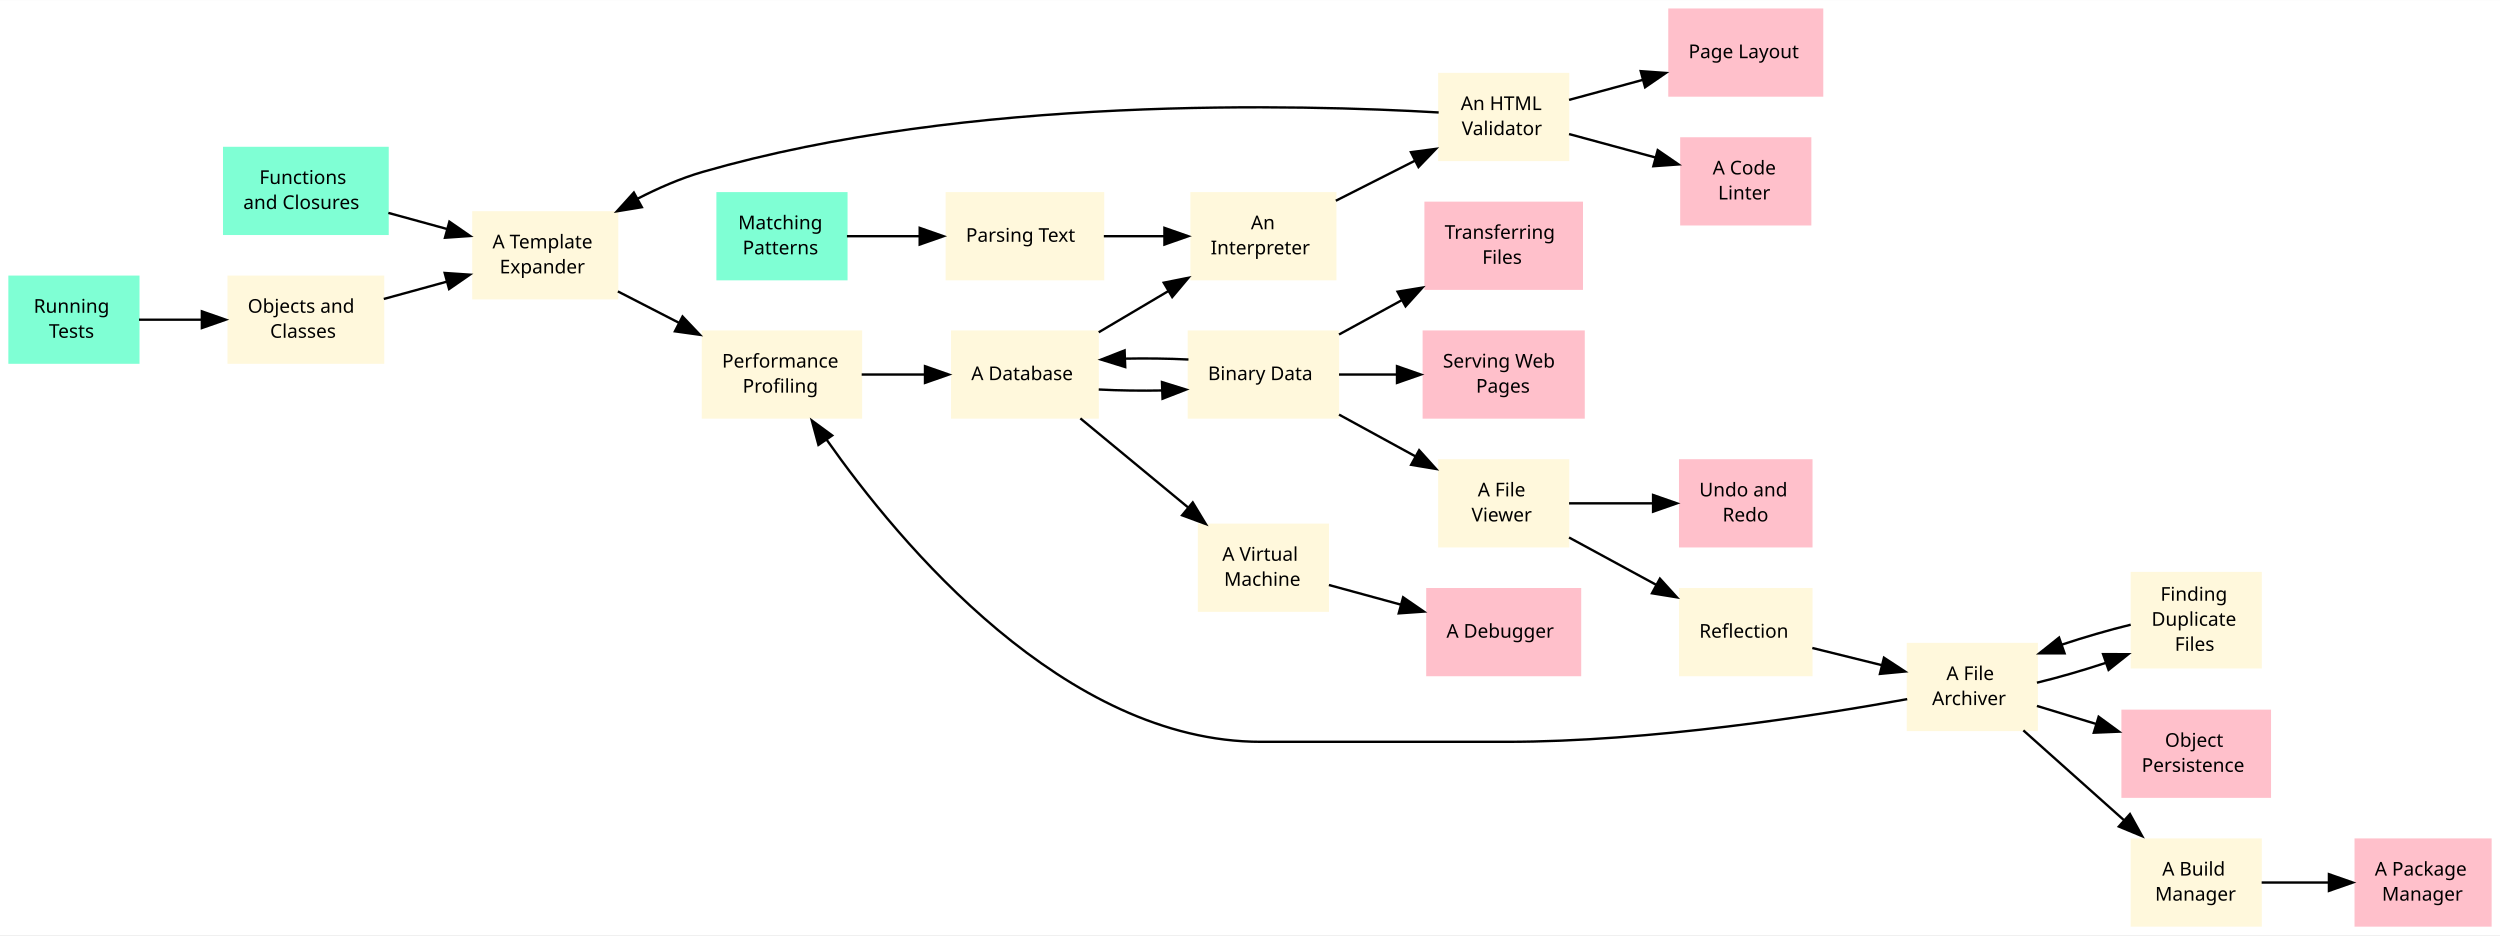
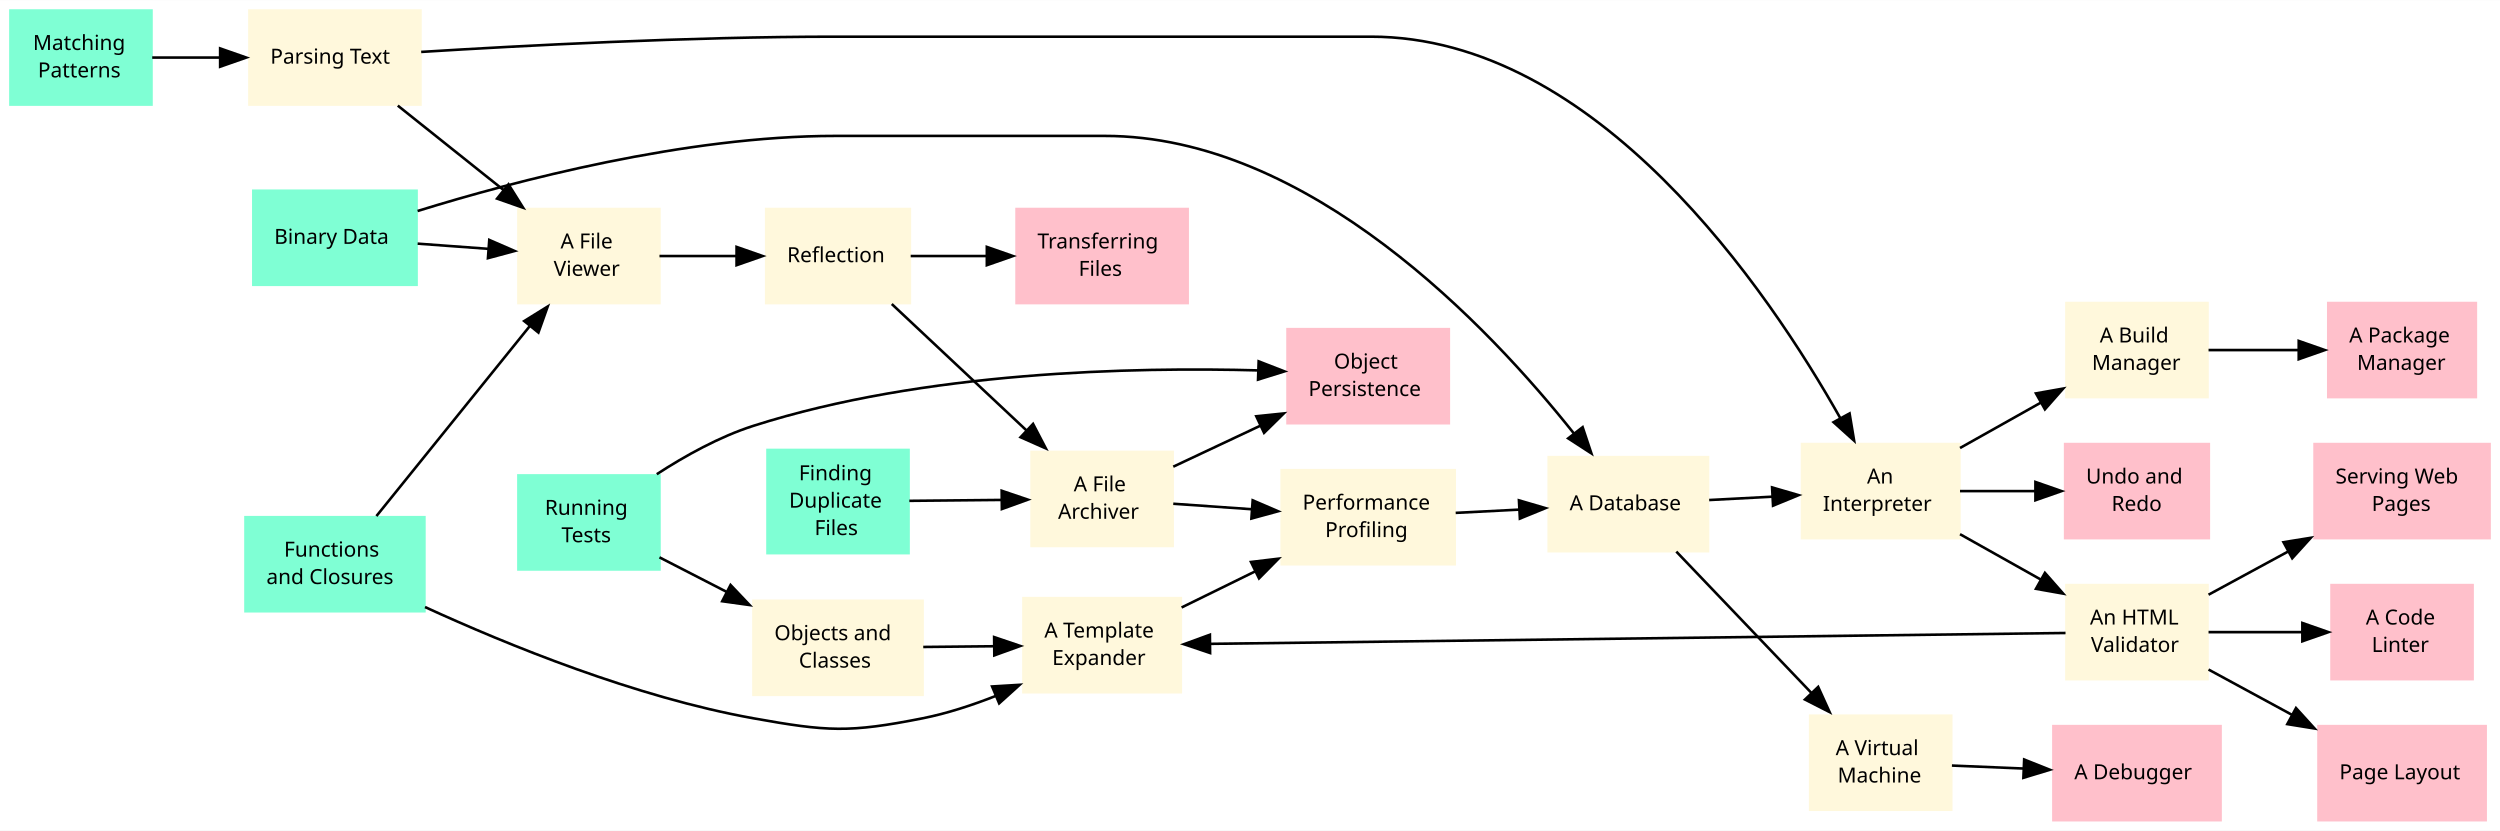
- <svg xmlns="http://www.w3.org/2000/svg" width="1048pt" height="392pt" viewBox="0.00 0.00 1048.25 392.00">
-   <g id="graph0" class="graph" transform="scale(1 1) rotate(0) translate(4 388)">
-     <polygon fill="white" stroke="none" points="-4,4 -4,-388 1044.25,-388 1044.25,4 -4,4" />
+ <svg xmlns="http://www.w3.org/2000/svg" width="957pt" height="318pt" viewBox="0.00 0.00 957.25 318.00">
+   <g id="graph0" class="graph" transform="scale(1 1) rotate(0) translate(4 314)">
+     <polygon fill="white" stroke="none" points="-4,4 -4,-314 953.25,-314 953.25,4 -4,4" />
    <g id="node1" class="node">
-       <polygon fill="cornsilk" stroke="cornsilk" points="156.62,-272 91.88,-272 91.88,-236 156.62,-236 156.62,-272" />
-       <text text-anchor="start" x="99.88" y="-256.9" font-family="Verdana" font-size="8.00">Objects and</text>
-       <text text-anchor="start" x="109.25" y="-246.4" font-family="Verdana" font-size="8.00">Classes</text>
+       <polygon fill="cornsilk" stroke="cornsilk" points="349.25,-84 284.5,-84 284.5,-48 349.25,-48 349.25,-84" />
+       <text text-anchor="start" x="292.5" y="-68.9" font-family="Verdana" font-size="8.00">Objects and</text>
+       <text text-anchor="start" x="301.88" y="-58.4" font-family="Verdana" font-size="8.00">Classes</text>
    </g>
    <g id="node2" class="node">
-       <polygon fill="cornsilk" stroke="cornsilk" points="254.75,-299 194.5,-299 194.5,-263 254.75,-263 254.75,-299" />
-       <text text-anchor="start" x="202.5" y="-283.9" font-family="Verdana" font-size="8.00">A Template</text>
-       <text text-anchor="start" x="205.5" y="-273.4" font-family="Verdana" font-size="8.00">Expander</text>
+       <polygon fill="cornsilk" stroke="cornsilk" points="448.12,-85 387.88,-85 387.88,-49 448.12,-49 448.12,-85" />
+       <text text-anchor="start" x="395.88" y="-69.9" font-family="Verdana" font-size="8.00">A Template</text>
+       <text text-anchor="start" x="398.88" y="-59.4" font-family="Verdana" font-size="8.00">Expander</text>
    </g>
    <g id="edge1" class="edge">
-       <path fill="none" stroke="black" d="M156.92,-262.69C165.38,-265.02 174.65,-267.56 183.5,-269.99" />
-       <polygon fill="black" stroke="black" points="182.45,-273.6 193.02,-272.88 184.3,-266.85 182.45,-273.6" />
+       <path fill="none" stroke="black" d="M349.51,-66.32C358.21,-66.41 367.76,-66.5 376.88,-66.6" />
+       <polygon fill="black" stroke="black" points="376.65,-70.1 386.68,-66.7 376.72,-63.1 376.65,-70.1" />
+     </g>
+     <g id="node17" class="node">
+       <polygon fill="cornsilk" stroke="cornsilk" points="553,-134 486.75,-134 486.75,-98 553,-98 553,-134" />
+       <text text-anchor="start" x="494.75" y="-118.9" font-family="Verdana" font-size="8.00">Performance</text>
+       <text text-anchor="start" x="503.38" y="-108.4" font-family="Verdana" font-size="8.00">Profiling</text>
+     </g>
+     <g id="edge21" class="edge">
+       <path fill="none" stroke="black" d="M448.43,-81.44C457.31,-85.79 467.24,-90.67 476.78,-95.35" />
+       <polygon fill="black" stroke="black" points="475,-98.86 485.52,-100.12 478.08,-92.58 475,-98.86" />
+     </g>
+     <g id="node3" class="node">
+       <polygon fill="aquamarine" stroke="aquamarine" points="343.88,-141.75 289.88,-141.75 289.88,-102.25 343.88,-102.25 343.88,-141.75" />
+       <text text-anchor="start" x="301.88" y="-130.15" font-family="Verdana" font-size="8.00">Finding</text>
+       <text text-anchor="start" x="298.12" y="-119.65" font-family="Verdana" font-size="8.00">Duplicate</text>
+       <text text-anchor="start" x="307.88" y="-109.15" font-family="Verdana" font-size="8.00">Files</text>
+     </g>
+     <g id="node4" class="node">
+       <polygon fill="cornsilk" stroke="cornsilk" points="445,-141 391,-141 391,-105 445,-105 445,-141" />
+       <text text-anchor="start" x="407.12" y="-125.9" font-family="Verdana" font-size="8.00">A File</text>
+       <text text-anchor="start" x="401.12" y="-115.4" font-family="Verdana" font-size="8.00">Archiver</text>
+     </g>
+     <g id="edge2" class="edge">
+       <path fill="none" stroke="black" d="M344.18,-122.27C355.04,-122.37 367.84,-122.5 379.65,-122.62" />
+       <polygon fill="black" stroke="black" points="379.54,-126.13 389.57,-122.73 379.61,-119.13 379.54,-126.13" />
+     </g>
+     <g id="node10" class="node">
+       <polygon fill="pink" stroke="pink" points="550.75,-188 489,-188 489,-152 550.75,-152 550.75,-188" />
+       <text text-anchor="start" x="506.75" y="-172.9" font-family="Verdana" font-size="8.00">Object</text>
+       <text text-anchor="start" x="497" y="-162.4" font-family="Verdana" font-size="8.00">Persistence</text>
+     </g>
+     <g id="edge16" class="edge">
+       <path fill="none" stroke="black" d="M445.24,-135.35C455.52,-140.19 467.55,-145.85 478.86,-151.17" />
+       <polygon fill="black" stroke="black" points="477.03,-154.65 487.57,-155.74 480.01,-148.31 477.03,-154.65" />
+     </g>
+     <g id="edge15" class="edge">
+       <path fill="none" stroke="black" d="M445.24,-121.16C454.49,-120.51 465.16,-119.76 475.45,-119.04" />
+       <polygon fill="black" stroke="black" points="475.65,-122.47 485.38,-118.28 475.16,-115.49 475.65,-122.47" />
+     </g>
+     <g id="node5" class="node">
+       <polygon fill="aquamarine" stroke="aquamarine" points="54,-310 0,-310 0,-274 54,-274 54,-310" />
+       <text text-anchor="start" x="8.62" y="-294.9" font-family="Verdana" font-size="8.00">Matching</text>
+       <text text-anchor="start" x="10.5" y="-284.4" font-family="Verdana" font-size="8.00">Patterns</text>
+     </g>
+     <g id="node6" class="node">
+       <polygon fill="cornsilk" stroke="cornsilk" points="157,-310 91.5,-310 91.5,-274 157,-274 157,-310" />
+       <text text-anchor="start" x="99.5" y="-289.65" font-family="Verdana" font-size="8.00">Parsing Text</text>
+     </g>
+     <g id="edge3" class="edge">
+       <path fill="none" stroke="black" d="M54.28,-292C62.42,-292 71.61,-292 80.57,-292" />
+       <polygon fill="black" stroke="black" points="80.29,-295.5 90.29,-292 80.29,-288.5 80.29,-295.5" />
+     </g>
+     <g id="node7" class="node">
+       <polygon fill="cornsilk" stroke="cornsilk" points="746.25,-144 686,-144 686,-108 746.25,-108 746.25,-144" />
+       <text text-anchor="start" x="710.88" y="-128.9" font-family="Verdana" font-size="8.00">An</text>
+       <text text-anchor="start" x="694" y="-118.4" font-family="Verdana" font-size="8.00">Interpreter</text>
+     </g>
+     <g id="edge4" class="edge">
+       <path fill="none" stroke="black" d="M157.27,-294.16C195.14,-296.53 260.06,-300 315.88,-300 315.88,-300 315.88,-300 520.88,-300 607.5,-300 673.14,-202.82 700.78,-153.71" />
+       <polygon fill="black" stroke="black" points="704.2,-155.74 705.95,-145.29 698.07,-152.38 704.2,-155.74" />
+     </g>
+     <g id="node8" class="node">
+       <polygon fill="cornsilk" stroke="cornsilk" points="248.5,-234 194.5,-234 194.5,-198 248.5,-198 248.5,-234" />
+       <text text-anchor="start" x="210.62" y="-218.9" font-family="Verdana" font-size="8.00">A File</text>
+       <text text-anchor="start" x="208" y="-208.4" font-family="Verdana" font-size="8.00">Viewer</text>
+     </g>
+     <g id="edge5" class="edge">
+       <path fill="none" stroke="black" d="M148.31,-273.6C160.5,-263.87 175.66,-251.78 188.93,-241.19" />
+       <polygon fill="black" stroke="black" points="190.69,-243.46 196.32,-234.49 186.33,-237.99 190.69,-243.46" />
+     </g>
+     <g id="node11" class="node">
+       <polygon fill="cornsilk" stroke="cornsilk" points="841.25,-90 787.25,-90 787.25,-54 841.25,-54 841.25,-90" />
+       <text text-anchor="start" x="796.25" y="-74.9" font-family="Verdana" font-size="8.00">An HTML</text>
+       <text text-anchor="start" x="796.62" y="-64.4" font-family="Verdana" font-size="8.00">Validator</text>
+     </g>
+     <g id="edge8" class="edge">
+       <path fill="none" stroke="black" d="M746.49,-109.5C756.28,-104 767.3,-97.82 777.52,-92.07" />
+       <polygon fill="black" stroke="black" points="779,-94.69 786,-86.74 775.57,-88.59 779,-94.69" />
    </g>
    <g id="node12" class="node">
-       <polygon fill="cornsilk" stroke="cornsilk" points="357,-249 290.75,-249 290.75,-213 357,-213 357,-249" />
-       <text text-anchor="start" x="298.75" y="-233.9" font-family="Verdana" font-size="8.00">Performance</text>
-       <text text-anchor="start" x="307.38" y="-223.4" font-family="Verdana" font-size="8.00">Profiling</text>
-     </g>
-     <g id="edge16" class="edge">
-       <path fill="none" stroke="black" d="M255.07,-265.86C263.19,-261.69 272.17,-257.07 280.85,-252.61" />
-       <polygon fill="black" stroke="black" points="282.19,-255.34 289.48,-247.66 278.99,-249.12 282.19,-255.34" />
-     </g>
-     <g id="node3" class="node">
-       <polygon fill="cornsilk" stroke="cornsilk" points="943.88,-147.75 889.88,-147.75 889.88,-108.25 943.88,-108.25 943.88,-147.75" />
-       <text text-anchor="start" x="901.88" y="-136.15" font-family="Verdana" font-size="8.00">Finding</text>
-       <text text-anchor="start" x="898.12" y="-125.65" font-family="Verdana" font-size="8.00">Duplicate</text>
-       <text text-anchor="start" x="907.88" y="-115.15" font-family="Verdana" font-size="8.00">Files</text>
-     </g>
-     <g id="node4" class="node">
-       <polygon fill="cornsilk" stroke="cornsilk" points="850,-118 796,-118 796,-82 850,-82 850,-118" />
-       <text text-anchor="start" x="812.12" y="-102.9" font-family="Verdana" font-size="8.00">A File</text>
-       <text text-anchor="start" x="806.12" y="-92.4" font-family="Verdana" font-size="8.00">Archiver</text>
-     </g>
-     <g id="edge2" class="edge">
-       <path fill="none" stroke="black" d="M889.41,-126.11C880.33,-123.91 870.02,-120.91 860.3,-117.68" />
-       <polygon fill="black" stroke="black" points="861.68,-114.1 851.08,-114.1 859.36,-120.71 861.68,-114.1" />
+       <polygon fill="cornsilk" stroke="cornsilk" points="841.25,-198 787.25,-198 787.25,-162 841.25,-162 841.25,-198" />
+       <text text-anchor="start" x="800" y="-182.9" font-family="Verdana" font-size="8.00">A Build</text>
+       <text text-anchor="start" x="797" y="-172.4" font-family="Verdana" font-size="8.00">Manager</text>
    </g>
    <g id="edge9" class="edge">
-       <path fill="none" stroke="black" d="M850.08,-101.79C859.12,-103.97 869.43,-106.96 879.16,-110.18" />
-       <polygon fill="black" stroke="black" points="877.81,-113.77 888.41,-113.75 880.12,-107.16 877.81,-113.77" />
+       <path fill="none" stroke="black" d="M746.49,-142.5C756.28,-148 767.3,-154.18 777.52,-159.93" />
+       <polygon fill="black" stroke="black" points="775.57,-163.41 786,-165.26 779,-157.31 775.57,-163.41" />
+     </g>
+     <g id="node13" class="node">
+       <polygon fill="pink" stroke="pink" points="841.75,-144 786.75,-144 786.75,-108 841.75,-108 841.75,-144" />
+       <text text-anchor="start" x="794.75" y="-128.9" font-family="Verdana" font-size="8.00">Undo and</text>
+       <text text-anchor="start" x="804.5" y="-118.4" font-family="Verdana" font-size="8.00">Redo</text>
    </g>
    <g id="edge10" class="edge">
-       <path fill="none" stroke="black" d="M795.69,-94.9C758.42,-88.12 688.02,-77 627.5,-77 524.75,-77 524.75,-77 524.75,-77 442.55,-77 373.46,-159.75 342.43,-203.93" />
-       <polygon fill="black" stroke="black" points="339.17,-201.5 336.4,-211.73 344.94,-205.46 339.17,-201.5" />
-     </g>
-     <g id="node13" class="node">
-       <polygon fill="pink" stroke="pink" points="947.75,-90 886,-90 886,-54 947.75,-54 947.75,-90" />
-       <text text-anchor="start" x="903.75" y="-74.9" font-family="Verdana" font-size="8.00">Object</text>
-       <text text-anchor="start" x="894" y="-64.4" font-family="Verdana" font-size="8.00">Persistence</text>
+       <path fill="none" stroke="black" d="M746.49,-126C755.62,-126 765.81,-126 775.43,-126" />
+       <polygon fill="black" stroke="black" points="775.36,-129.5 785.36,-126 775.36,-122.5 775.36,-129.5" />
+     </g>
+     <g id="node15" class="node">
+       <polygon fill="cornsilk" stroke="cornsilk" points="344.38,-234 289.38,-234 289.38,-198 344.38,-198 344.38,-234" />
+       <text text-anchor="start" x="297.38" y="-213.65" font-family="Verdana" font-size="8.00">Reflection</text>
+     </g>
+     <g id="edge28" class="edge">
+       <path fill="none" stroke="black" d="M248.51,-216C257.68,-216 268.19,-216 278.14,-216" />
+       <polygon fill="black" stroke="black" points="278.03,-219.5 288.03,-216 278.03,-212.5 278.03,-219.5" />
+     </g>
+     <g id="node9" class="node">
+       <polygon fill="aquamarine" stroke="aquamarine" points="248.5,-132 194.5,-132 194.5,-96 248.5,-96 248.5,-132" />
+       <text text-anchor="start" x="204.62" y="-116.9" font-family="Verdana" font-size="8.00">Running</text>
+       <text text-anchor="start" x="211" y="-106.4" font-family="Verdana" font-size="8.00">Tests</text>
+     </g>
+     <g id="edge6" class="edge">
+       <path fill="none" stroke="black" d="M248.51,-100.63C256.51,-96.52 265.52,-91.88 274.29,-87.38" />
+       <polygon fill="black" stroke="black" points="275.73,-90.06 283.02,-82.37 272.53,-83.83 275.73,-90.06" />
+     </g>
+     <g id="edge7" class="edge">
+       <path fill="none" stroke="black" d="M247.48,-132.47C258.31,-139.51 271.49,-146.84 284.5,-151 349.84,-171.89 430.38,-173.54 478.01,-172.21" />
+       <polygon fill="black" stroke="black" points="477.94,-175.68 487.81,-171.84 477.7,-168.69 477.94,-175.68" />
+     </g>
+     <g id="edge17" class="edge">
+       <path fill="none" stroke="black" d="M786.89,-71.67C719.31,-70.81 539.53,-68.53 458.99,-67.51" />
+       <polygon fill="black" stroke="black" points="459.35,-64 449.31,-67.37 459.27,-71 459.35,-64" />
+     </g>
+     <g id="node18" class="node">
+       <polygon fill="pink" stroke="pink" points="942.75,-90 888.75,-90 888.75,-54 942.75,-54 942.75,-90" />
+       <text text-anchor="start" x="901.88" y="-74.9" font-family="Verdana" font-size="8.00">A Code</text>
+       <text text-anchor="start" x="904.12" y="-64.4" font-family="Verdana" font-size="8.00">Linter</text>
+     </g>
+     <g id="edge18" class="edge">
+       <path fill="none" stroke="black" d="M841.65,-72C852.76,-72 865.88,-72 877.91,-72" />
+       <polygon fill="black" stroke="black" points="877.57,-75.5 887.57,-72 877.57,-68.5 877.57,-75.5" />
+     </g>
+     <g id="node19" class="node">
+       <polygon fill="pink" stroke="pink" points="947.75,-36 883.75,-36 883.75,0 947.75,0 947.75,-36" />
+       <text text-anchor="start" x="891.75" y="-15.65" font-family="Verdana" font-size="8.00">Page Layout</text>
+     </g>
+     <g id="edge19" class="edge">
+       <path fill="none" stroke="black" d="M841.65,-57.67C851.54,-52.31 863.01,-46.08 873.9,-40.17" />
+       <polygon fill="black" stroke="black" points="875.14,-42.93 882.26,-35.09 871.81,-36.78 875.14,-42.93" />
+     </g>
+     <g id="node20" class="node">
+       <polygon fill="pink" stroke="pink" points="949.25,-144 882.25,-144 882.25,-108 949.25,-108 949.25,-144" />
+       <text text-anchor="start" x="890.25" y="-128.9" font-family="Verdana" font-size="8.00">Serving Web</text>
+       <text text-anchor="start" x="904.12" y="-118.4" font-family="Verdana" font-size="8.00">Pages</text>
+     </g>
+     <g id="edge20" class="edge">
+       <path fill="none" stroke="black" d="M841.65,-86.33C851.09,-91.45 861.97,-97.35 872.4,-103.02" />
+       <polygon fill="black" stroke="black" points="870.35,-106.43 880.81,-108.12 873.69,-100.28 870.35,-106.43" />
+     </g>
+     <g id="node24" class="node">
+       <polygon fill="pink" stroke="pink" points="944,-198 887.5,-198 887.5,-162 944,-162 944,-198" />
+       <text text-anchor="start" x="895.5" y="-182.9" font-family="Verdana" font-size="8.00">A Package</text>
+       <text text-anchor="start" x="898.5" y="-172.4" font-family="Verdana" font-size="8.00">Manager</text>
+     </g>
+     <g id="edge27" class="edge">
+       <path fill="none" stroke="black" d="M841.65,-180C852.3,-180 864.79,-180 876.4,-180" />
+       <polygon fill="black" stroke="black" points="876.18,-183.5 886.18,-180 876.18,-176.5 876.18,-183.5" />
+     </g>
+     <g id="node14" class="node">
+       <polygon fill="aquamarine" stroke="aquamarine" points="158.5,-116 90,-116 90,-80 158.5,-80 158.5,-116" />
+       <text text-anchor="start" x="104.75" y="-100.9" font-family="Verdana" font-size="8.00">Functions</text>
+       <text text-anchor="start" x="98" y="-90.4" font-family="Verdana" font-size="8.00">and Closures</text>
    </g>
    <g id="edge11" class="edge">
-       <path fill="none" stroke="black" d="M850.08,-92.05C857.84,-89.69 866.54,-87.04 875,-84.46" />
-       <polygon fill="black" stroke="black" points="875.96,-87.52 884.51,-81.26 873.92,-80.82 875.96,-87.52" />
-     </g>
-     <g id="node14" class="node">
-       <polygon fill="cornsilk" stroke="cornsilk" points="943.88,-36 889.88,-36 889.88,0 943.88,0 943.88,-36" />
-       <text text-anchor="start" x="902.62" y="-20.9" font-family="Verdana" font-size="8.00">A Build</text>
-       <text text-anchor="start" x="899.62" y="-10.4" font-family="Verdana" font-size="8.00">Manager</text>
+       <path fill="none" stroke="black" d="M158.74,-81.6C190.31,-67.12 239.37,-47.09 284.5,-39 312.83,-33.92 321.02,-33.4 349.25,-39 358.68,-40.87 368.45,-44.08 377.53,-47.67" />
+       <polygon fill="black" stroke="black" points="375.87,-51.19 386.44,-51.83 378.58,-44.73 375.87,-51.19" />
    </g>
    <g id="edge12" class="edge">
-       <path fill="none" stroke="black" d="M844.39,-81.8C857.03,-70.52 873.45,-55.86 887.37,-43.44" />
-       <polygon fill="black" stroke="black" points="889.09,-46.7 894.22,-37.43 884.43,-41.48 889.09,-46.7" />
-     </g>
-     <g id="node5" class="node">
-       <polygon fill="aquamarine" stroke="aquamarine" points="350.88,-307 296.88,-307 296.88,-271 350.88,-271 350.88,-307" />
-       <text text-anchor="start" x="305.5" y="-291.9" font-family="Verdana" font-size="8.00">Matching</text>
-       <text text-anchor="start" x="307.38" y="-281.4" font-family="Verdana" font-size="8.00">Patterns</text>
-     </g>
-     <g id="node6" class="node">
-       <polygon fill="cornsilk" stroke="cornsilk" points="458.5,-307 393,-307 393,-271 458.5,-271 458.5,-307" />
-       <text text-anchor="start" x="401" y="-286.65" font-family="Verdana" font-size="8.00">Parsing Text</text>
-     </g>
-     <g id="edge3" class="edge">
-       <path fill="none" stroke="black" d="M351.12,-289C360.55,-289 371.46,-289 381.94,-289" />
-       <polygon fill="black" stroke="black" points="381.63,-292.5 391.62,-289 381.62,-285.5 381.63,-292.5" />
-     </g>
-     <g id="node7" class="node">
-       <polygon fill="cornsilk" stroke="cornsilk" points="555.88,-307 495.62,-307 495.62,-271 555.88,-271 555.88,-307" />
-       <text text-anchor="start" x="520.5" y="-291.9" font-family="Verdana" font-size="8.00">An</text>
-       <text text-anchor="start" x="503.62" y="-281.4" font-family="Verdana" font-size="8.00">Interpreter</text>
-     </g>
-     <g id="edge4" class="edge">
-       <path fill="none" stroke="black" d="M458.84,-289C466.99,-289 475.85,-289 484.36,-289" />
-       <polygon fill="black" stroke="black" points="484.24,-292.5 494.24,-289 484.24,-285.5 484.24,-292.5" />
-     </g>
-     <g id="node9" class="node">
-       <polygon fill="cornsilk" stroke="cornsilk" points="653.5,-357 599.5,-357 599.5,-321 653.5,-321 653.5,-357" />
-       <text text-anchor="start" x="608.5" y="-341.9" font-family="Verdana" font-size="8.00">An HTML</text>
-       <text text-anchor="start" x="608.88" y="-331.4" font-family="Verdana" font-size="8.00">Validator</text>
-     </g>
-     <g id="edge6" class="edge">
-       <path fill="none" stroke="black" d="M556.11,-303.87C566.56,-309.16 578.44,-315.17 589.39,-320.72" />
-       <polygon fill="black" stroke="black" points="587.61,-324.24 598.11,-325.64 590.77,-318 587.61,-324.24" />
-     </g>
-     <g id="node8" class="node">
-       <polygon fill="aquamarine" stroke="aquamarine" points="54,-272 0,-272 0,-236 54,-236 54,-272" />
-       <text text-anchor="start" x="10.12" y="-256.9" font-family="Verdana" font-size="8.00">Running</text>
-       <text text-anchor="start" x="16.5" y="-246.4" font-family="Verdana" font-size="8.00">Tests</text>
-     </g>
-     <g id="edge5" class="edge">
-       <path fill="none" stroke="black" d="M54.28,-254C62.5,-254 71.79,-254 80.83,-254" />
-       <polygon fill="black" stroke="black" points="80.64,-257.5 90.64,-254 80.64,-250.5 80.64,-257.5" />
+       <path fill="none" stroke="black" d="M140.13,-116.44C155.93,-136.01 181.04,-167.12 198.99,-189.35" />
+       <polygon fill="black" stroke="black" points="196.72,-191.11 205.72,-196.69 202.16,-186.71 196.72,-191.11" />
    </g>
    <g id="edge13" class="edge">
-       <path fill="none" stroke="black" d="M599.24,-340.89C541.92,-344.23 401.85,-348.05 290.75,-316 281.43,-313.31 271.94,-309.16 263.19,-304.65" />
-       <polygon fill="black" stroke="black" points="265.13,-301.17 254.67,-299.45 261.77,-307.31 265.13,-301.17" />
-     </g>
-     <g id="node15" class="node">
-       <polygon fill="pink" stroke="pink" points="755,-330 701,-330 701,-294 755,-294 755,-330" />
-       <text text-anchor="start" x="714.12" y="-314.9" font-family="Verdana" font-size="8.00">A Code</text>
-       <text text-anchor="start" x="716.38" y="-304.4" font-family="Verdana" font-size="8.00">Linter</text>
+       <path fill="none" stroke="black" d="M337.46,-197.63C352.39,-183.61 373.14,-164.15 389.71,-148.61" />
+       <polygon fill="black" stroke="black" points="391.56,-151.73 396.46,-142.34 386.77,-146.63 391.56,-151.73" />
+     </g>
+     <g id="node16" class="node">
+       <polygon fill="pink" stroke="pink" points="450.75,-234 385.25,-234 385.25,-198 450.75,-198 450.75,-234" />
+       <text text-anchor="start" x="393.25" y="-218.9" font-family="Verdana" font-size="8.00">Transferring</text>
+       <text text-anchor="start" x="409" y="-208.4" font-family="Verdana" font-size="8.00">Files</text>
    </g>
    <g id="edge14" class="edge">
-       <path fill="none" stroke="black" d="M653.9,-331.84C665.12,-328.79 678.4,-325.19 690.53,-321.9" />
-       <polygon fill="black" stroke="black" points="691.08,-325.1 699.82,-319.1 689.25,-318.35 691.08,-325.1" />
-     </g>
-     <g id="node16" class="node">
-       <polygon fill="pink" stroke="pink" points="760,-384 696,-384 696,-348 760,-348 760,-384" />
-       <text text-anchor="start" x="704" y="-363.65" font-family="Verdana" font-size="8.00">Page Layout</text>
-     </g>
-     <g id="edge15" class="edge">
-       <path fill="none" stroke="black" d="M653.9,-346.16C663.49,-348.77 674.57,-351.77 685.16,-354.65" />
-       <polygon fill="black" stroke="black" points="683.95,-358.22 694.51,-357.46 685.78,-351.46 683.95,-358.22" />
-     </g>
-     <g id="node10" class="node">
-       <polygon fill="aquamarine" stroke="aquamarine" points="158.5,-326 90,-326 90,-290 158.5,-290 158.5,-326" />
-       <text text-anchor="start" x="104.75" y="-310.9" font-family="Verdana" font-size="8.00">Functions</text>
-       <text text-anchor="start" x="98" y="-300.4" font-family="Verdana" font-size="8.00">and Closures</text>
-     </g>
-     <g id="edge7" class="edge">
-       <path fill="none" stroke="black" d="M158.83,-298.78C166.8,-296.6 175.39,-294.24 183.61,-291.98" />
-       <polygon fill="black" stroke="black" points="184.43,-295.11 193.14,-289.09 182.57,-288.36 184.43,-295.11" />
-     </g>
-     <g id="node11" class="node">
-       <polygon fill="cornsilk" stroke="cornsilk" points="755.5,-141 700.5,-141 700.5,-105 755.5,-105 755.5,-141" />
-       <text text-anchor="start" x="708.5" y="-120.65" font-family="Verdana" font-size="8.00">Reflection</text>
-     </g>
-     <g id="edge8" class="edge">
-       <path fill="none" stroke="black" d="M755.9,-116.35C765.02,-114.09 775.37,-111.53 785.13,-109.12" />
-       <polygon fill="black" stroke="black" points="785.94,-112.28 794.8,-106.48 784.25,-105.48 785.94,-112.28" />
-     </g>
-     <g id="node17" class="node">
-       <polygon fill="cornsilk" stroke="cornsilk" points="456.25,-249 395.25,-249 395.25,-213 456.25,-213 456.25,-249" />
-       <text text-anchor="start" x="403.25" y="-228.65" font-family="Verdana" font-size="8.00">A Database</text>
-     </g>
-     <g id="edge17" class="edge">
-       <path fill="none" stroke="black" d="M357.3,-231C365.79,-231 375.06,-231 383.92,-231" />
-       <polygon fill="black" stroke="black" points="383.85,-234.5 393.85,-231 383.85,-227.5 383.85,-234.5" />
+       <path fill="none" stroke="black" d="M344.7,-216C353.7,-216 363.97,-216 373.9,-216" />
+       <polygon fill="black" stroke="black" points="373.86,-219.5 383.86,-216 373.86,-212.5 373.86,-219.5" />
+     </g>
+     <g id="node21" class="node">
+       <polygon fill="cornsilk" stroke="cornsilk" points="650,-139 589,-139 589,-103 650,-103 650,-139" />
+       <text text-anchor="start" x="597" y="-118.65" font-family="Verdana" font-size="8.00">A Database</text>
+     </g>
+     <g id="edge22" class="edge">
+       <path fill="none" stroke="black" d="M553.38,-117.66C561.24,-118.07 569.73,-118.5 577.91,-118.92" />
+       <polygon fill="black" stroke="black" points="577.6,-122.46 587.77,-119.48 577.96,-115.47 577.6,-122.46" />
+     </g>
+     <g id="edge25" class="edge">
+       <path fill="none" stroke="black" d="M650.44,-122.58C658.18,-122.99 666.65,-123.44 674.82,-123.87" />
+       <polygon fill="black" stroke="black" points="674.53,-127.41 684.7,-124.45 674.9,-120.42 674.53,-127.41" />
    </g>
    <g id="node23" class="node">
-       <polygon fill="pink" stroke="pink" points="1040.25,-36 983.75,-36 983.75,0 1040.25,0 1040.25,-36" />
-       <text text-anchor="start" x="991.75" y="-20.9" font-family="Verdana" font-size="8.00">A Package</text>
-       <text text-anchor="start" x="994.75" y="-10.4" font-family="Verdana" font-size="8.00">Manager</text>
-     </g>
-     <g id="edge25" class="edge">
-       <path fill="none" stroke="black" d="M944.31,-18C953.12,-18 963.13,-18 972.66,-18" />
-       <polygon fill="black" stroke="black" points="972.52,-21.5 982.52,-18 972.52,-14.5 972.52,-21.5" />
-     </g>
-     <g id="edge22" class="edge">
-       <path fill="none" stroke="black" d="M456.69,-248.72C465.98,-254.22 476.37,-260.37 486.17,-266.17" />
-       <polygon fill="black" stroke="black" points="483.95,-269.51 494.33,-271.59 487.51,-263.49 483.95,-269.51" />
-     </g>
-     <g id="node18" class="node">
-       <polygon fill="cornsilk" stroke="cornsilk" points="557,-249 494.5,-249 494.5,-213 557,-213 557,-249" />
-       <text text-anchor="start" x="502.5" y="-228.65" font-family="Verdana" font-size="8.00">Binary Data</text>
+       <polygon fill="cornsilk" stroke="cornsilk" points="743.12,-40 689.12,-40 689.12,-4 743.12,-4 743.12,-40" />
+       <text text-anchor="start" x="698.88" y="-24.9" font-family="Verdana" font-size="8.00">A Virtual</text>
+       <text text-anchor="start" x="699.62" y="-14.4" font-family="Verdana" font-size="8.00">Machine</text>
+     </g>
+     <g id="edge26" class="edge">
+       <path fill="none" stroke="black" d="M637.86,-102.84C652.57,-87.45 673.85,-65.19 690.35,-47.92" />
+       <polygon fill="black" stroke="black" points="692.18,-51.03 696.56,-41.38 687.12,-46.19 692.18,-51.03" />
+     </g>
+     <g id="node22" class="node">
+       <polygon fill="aquamarine" stroke="aquamarine" points="155.5,-241 93,-241 93,-205 155.5,-205 155.5,-241" />
+       <text text-anchor="start" x="101" y="-220.65" font-family="Verdana" font-size="8.00">Binary Data</text>
+     </g>
+     <g id="edge24" class="edge">
+       <path fill="none" stroke="black" d="M155.91,-220.75C164.65,-220.1 174.26,-219.4 183.34,-218.73" />
+       <polygon fill="black" stroke="black" points="183.34,-222.17 193.06,-217.94 182.83,-215.19 183.34,-222.17" />
    </g>
    <g id="edge23" class="edge">
-       <path fill="none" stroke="black" d="M456.69,-224.73C465.17,-224.28 474.56,-224.15 483.58,-224.33" />
-       <polygon fill="black" stroke="black" points="483.21,-227.85 493.32,-224.7 483.45,-220.86 483.21,-227.85" />
-     </g>
-     <g id="node22" class="node">
-       <polygon fill="cornsilk" stroke="cornsilk" points="552.75,-168 498.75,-168 498.75,-132 552.75,-132 552.75,-168" />
-       <text text-anchor="start" x="508.5" y="-152.9" font-family="Verdana" font-size="8.00">A Virtual</text>
-       <text text-anchor="start" x="509.25" y="-142.4" font-family="Verdana" font-size="8.00">Machine</text>
-     </g>
-     <g id="edge24" class="edge">
-       <path fill="none" stroke="black" d="M448.99,-212.62C462.39,-201.54 479.66,-187.27 494.32,-175.15" />
-       <polygon fill="black" stroke="black" points="496.12,-177.38 501.6,-168.31 491.66,-171.98 496.12,-177.38" />
-     </g>
-     <g id="edge18" class="edge">
-       <path fill="none" stroke="black" d="M494.32,-237.3C485.8,-237.73 476.41,-237.85 467.4,-237.66" />
-       <polygon fill="black" stroke="black" points="467.81,-234.14 457.69,-237.27 467.55,-241.13 467.81,-234.14" />
-     </g>
-     <g id="node19" class="node">
-       <polygon fill="pink" stroke="pink" points="659.25,-303 593.75,-303 593.75,-267 659.25,-267 659.25,-303" />
-       <text text-anchor="start" x="601.75" y="-287.9" font-family="Verdana" font-size="8.00">Transferring</text>
-       <text text-anchor="start" x="617.5" y="-277.4" font-family="Verdana" font-size="8.00">Files</text>
-     </g>
-     <g id="edge19" class="edge">
-       <path fill="none" stroke="black" d="M557.45,-247.79C565.85,-252.38 575.1,-257.44 583.99,-262.3" />
-       <polygon fill="black" stroke="black" points="582,-265.75 592.45,-267.47 585.35,-259.6 582,-265.75" />
-     </g>
-     <g id="node20" class="node">
-       <polygon fill="pink" stroke="pink" points="660,-249 593,-249 593,-213 660,-213 660,-249" />
-       <text text-anchor="start" x="601" y="-233.9" font-family="Verdana" font-size="8.00">Serving Web</text>
-       <text text-anchor="start" x="614.88" y="-223.4" font-family="Verdana" font-size="8.00">Pages</text>
-     </g>
-     <g id="edge20" class="edge">
-       <path fill="none" stroke="black" d="M557.45,-231C565.16,-231 573.58,-231 581.79,-231" />
-       <polygon fill="black" stroke="black" points="581.76,-234.5 591.76,-231 581.76,-227.5 581.76,-234.5" />
-     </g>
-     <g id="node21" class="node">
-       <polygon fill="cornsilk" stroke="cornsilk" points="653.5,-195 599.5,-195 599.5,-159 653.5,-159 653.5,-195" />
-       <text text-anchor="start" x="615.62" y="-179.9" font-family="Verdana" font-size="8.00">A File</text>
-       <text text-anchor="start" x="613" y="-169.4" font-family="Verdana" font-size="8.00">Viewer</text>
-     </g>
-     <g id="edge21" class="edge">
-       <path fill="none" stroke="black" d="M557.45,-214.21C567.68,-208.62 579.17,-202.34 589.75,-196.55" />
-       <polygon fill="black" stroke="black" points="591.05,-199.28 598.15,-191.41 587.69,-193.14 591.05,-199.28" />
-     </g>
-     <g id="edge26" class="edge">
-       <path fill="none" stroke="black" d="M653.9,-162.67C665.17,-156.56 678.5,-149.32 690.67,-142.71" />
-       <polygon fill="black" stroke="black" points="692.01,-145.43 699.13,-137.58 688.67,-139.28 692.01,-145.43" />
-     </g>
-     <g id="node24" class="node">
-       <polygon fill="pink" stroke="pink" points="755.5,-195 700.5,-195 700.5,-159 755.5,-159 755.5,-195" />
-       <text text-anchor="start" x="708.5" y="-179.9" font-family="Verdana" font-size="8.00">Undo and</text>
-       <text text-anchor="start" x="718.25" y="-169.4" font-family="Verdana" font-size="8.00">Redo</text>
-     </g>
-     <g id="edge27" class="edge">
-       <path fill="none" stroke="black" d="M653.9,-177C664.72,-177 677.45,-177 689.22,-177" />
-       <polygon fill="black" stroke="black" points="689.13,-180.5 699.13,-177 689.13,-173.5 689.13,-180.5" />
+       <path fill="none" stroke="black" d="M155.89,-233.25C193.23,-244.8 258.45,-262 315.88,-262 315.88,-262 315.88,-262 419,-262 497.24,-262 566.31,-188.79 598.8,-147.88" />
+       <polygon fill="black" stroke="black" points="601.99,-150.48 605.35,-140.43 596.46,-146.19 601.99,-150.48" />
    </g>
    <g id="node25" class="node">
-       <polygon fill="pink" stroke="pink" points="658.5,-141 594.5,-141 594.5,-105 658.5,-105 658.5,-141" />
-       <text text-anchor="start" x="602.5" y="-120.65" font-family="Verdana" font-size="8.00">A Debugger</text>
-     </g>
-     <g id="edge28" class="edge">
-       <path fill="none" stroke="black" d="M553.21,-142.76C562.54,-140.21 573.27,-137.28 583.56,-134.47" />
-       <polygon fill="black" stroke="black" points="584.32,-137.61 593.05,-131.6 582.48,-130.86 584.32,-137.61" />
+       <polygon fill="pink" stroke="pink" points="846.25,-36 782.25,-36 782.25,0 846.25,0 846.25,-36" />
+       <text text-anchor="start" x="790.25" y="-15.65" font-family="Verdana" font-size="8.00">A Debugger</text>
+     </g>
+     <g id="edge29" class="edge">
+       <path fill="none" stroke="black" d="M743.39,-20.91C751.94,-20.55 761.66,-20.15 771.07,-19.76" />
+       <polygon fill="black" stroke="black" points="771.05,-23.22 780.89,-19.3 770.75,-16.22 771.05,-23.22" />
    </g>
  </g>
</svg>
